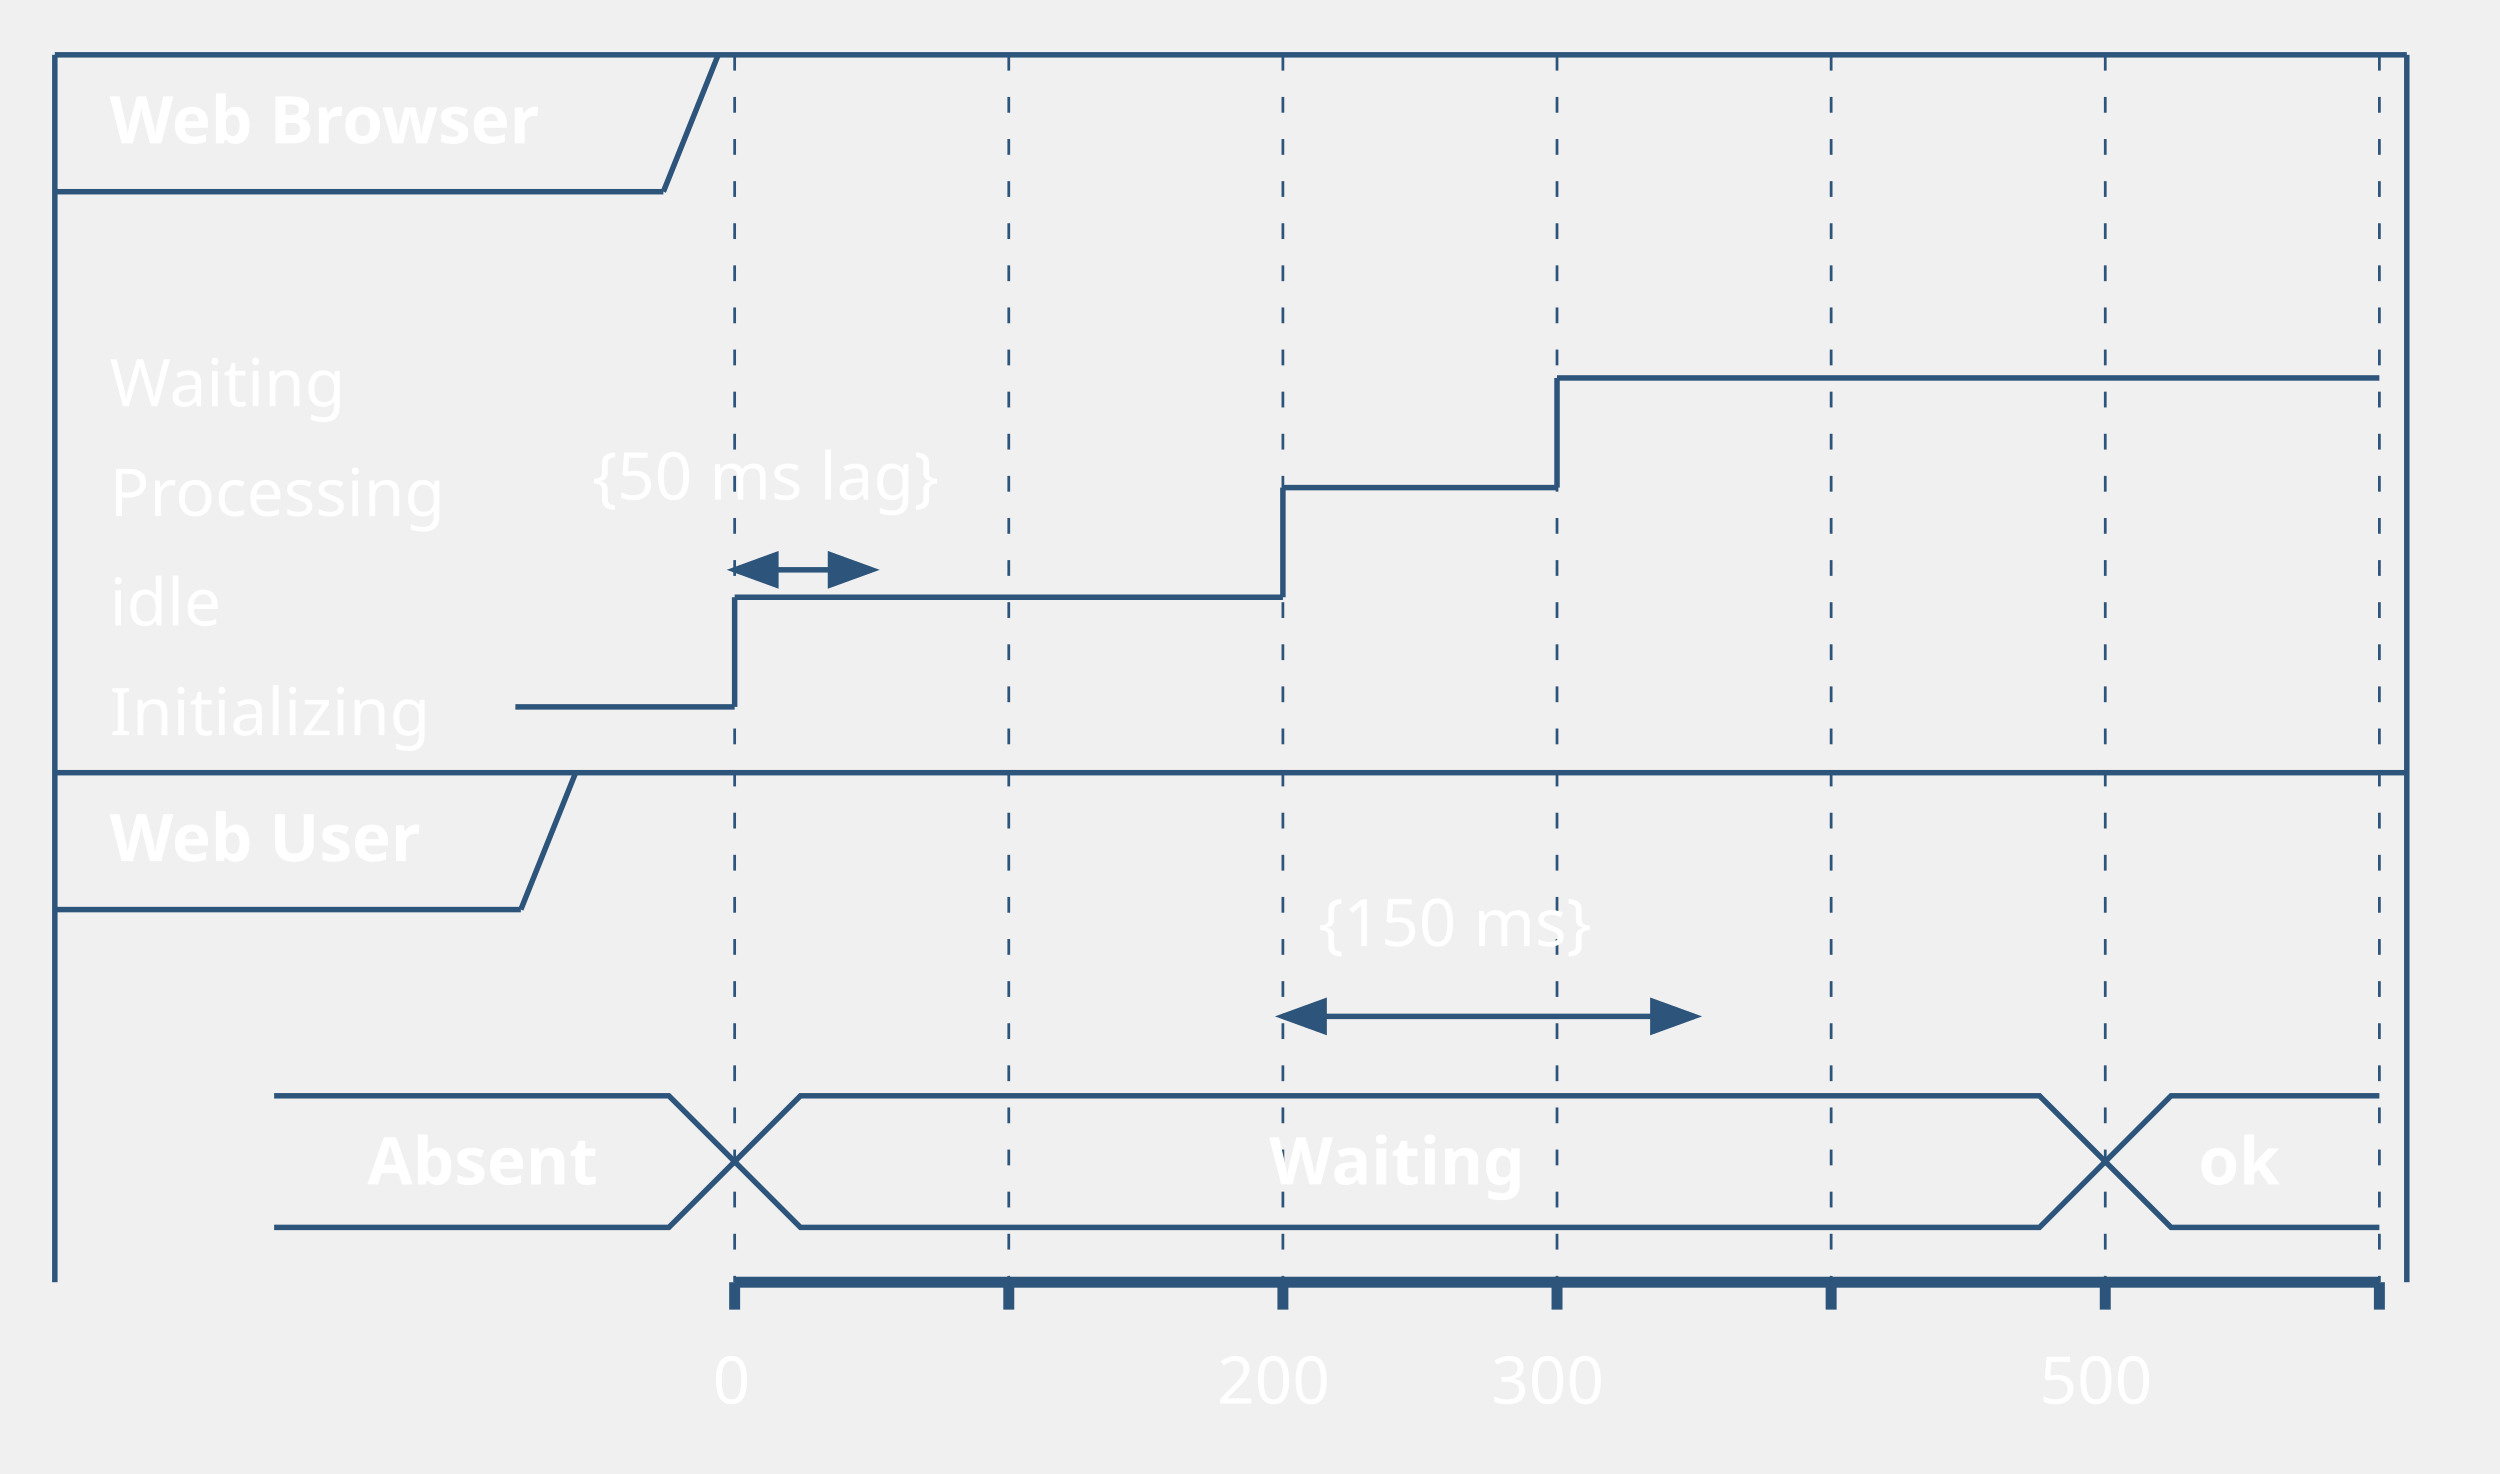
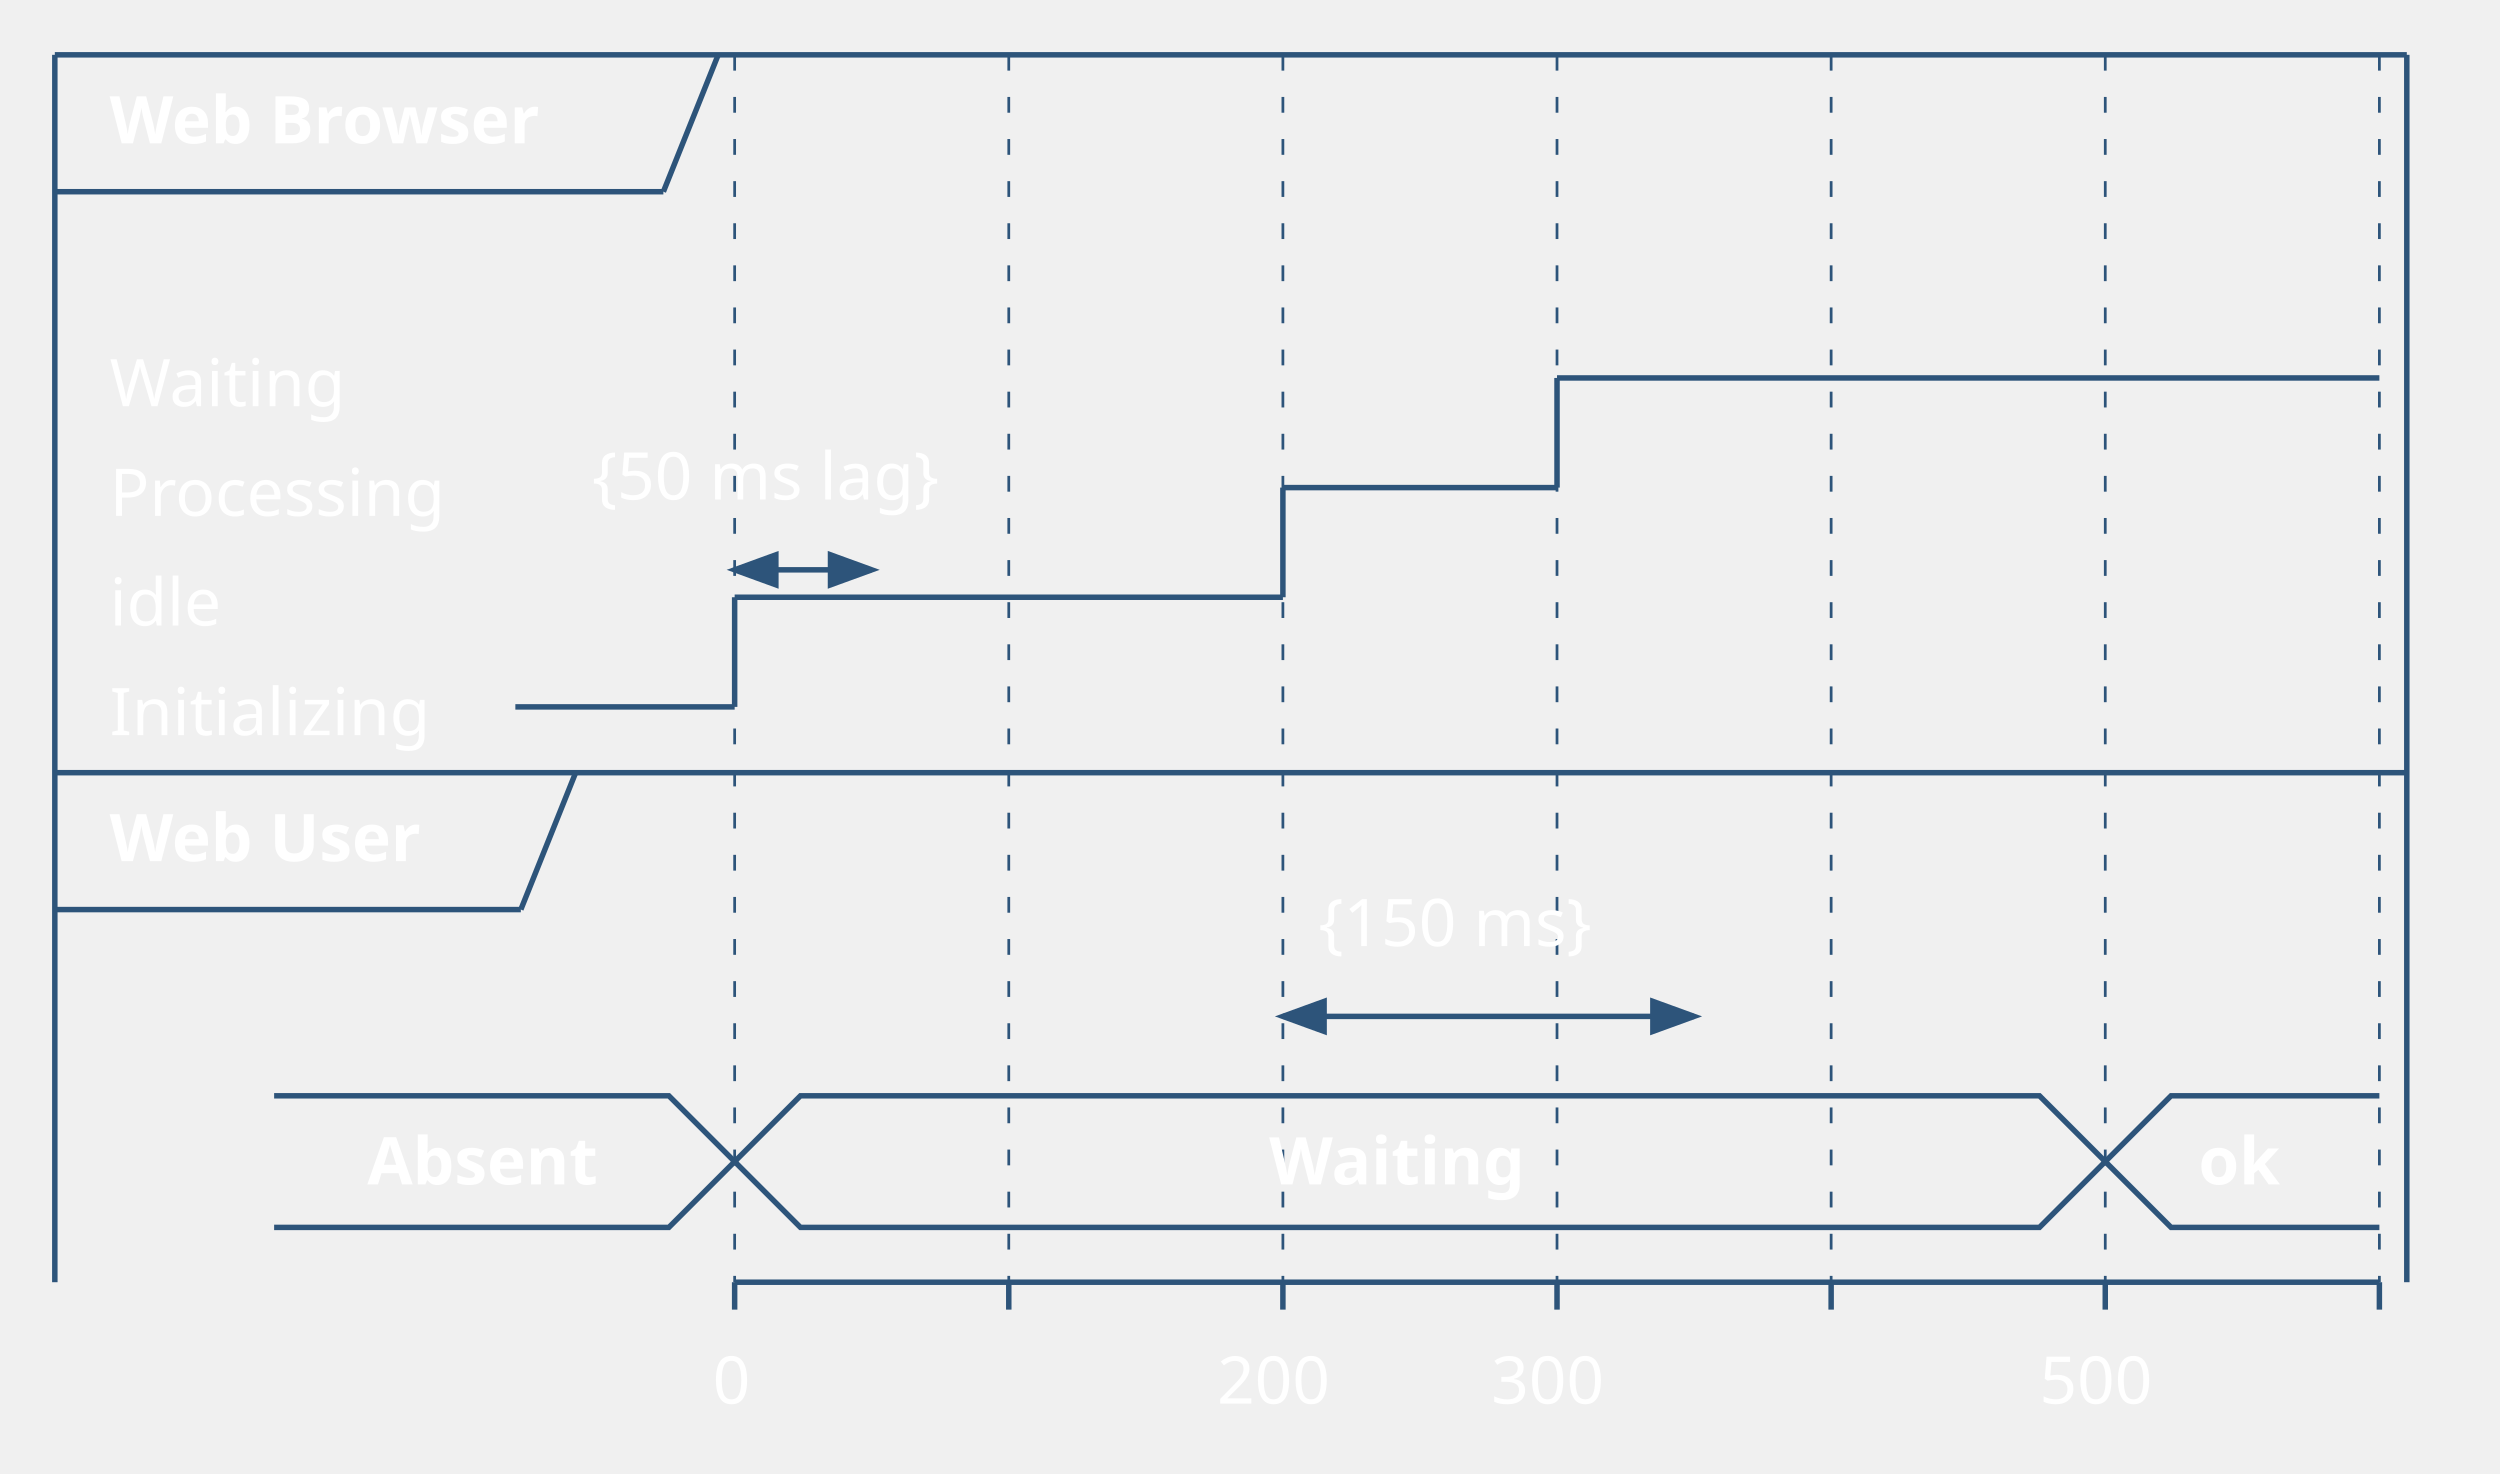
<svg xmlns="http://www.w3.org/2000/svg" contentStyleType="text/css" height="280.208px" preserveAspectRatio="none" style="width:475px;height:280px;background:#00000000;" version="1.1" viewBox="0 0 475 280" width="475px" zoomAndPan="magnify">
  <defs />
  <g>
    <line style="stroke:#2D547A;stroke-width:1.042;" x1="10.417" x2="10.417" y1="10.417" y2="243.62" />
    <line style="stroke:#2D547A;stroke-width:1.042;" x1="457.292" x2="457.292" y1="10.417" y2="243.62" />
    <line style="stroke:#2D547A;stroke-width:0.521;stroke-dasharray:3.0,5.0;" x1="139.583" x2="139.583" y1="10.417" y2="243.62" />
    <line style="stroke:#2D547A;stroke-width:0.521;stroke-dasharray:3.0,5.0;" x1="191.667" x2="191.667" y1="10.417" y2="243.62" />
    <line style="stroke:#2D547A;stroke-width:0.521;stroke-dasharray:3.0,5.0;" x1="243.75" x2="243.75" y1="10.417" y2="243.62" />
    <line style="stroke:#2D547A;stroke-width:0.521;stroke-dasharray:3.0,5.0;" x1="295.833" x2="295.833" y1="10.417" y2="243.62" />
    <line style="stroke:#2D547A;stroke-width:0.521;stroke-dasharray:3.0,5.0;" x1="347.917" x2="347.917" y1="10.417" y2="243.62" />
    <line style="stroke:#2D547A;stroke-width:0.521;stroke-dasharray:3.0,5.0;" x1="400" x2="400" y1="10.417" y2="243.62" />
    <line style="stroke:#2D547A;stroke-width:0.521;stroke-dasharray:3.0,5.0;" x1="452.083" x2="452.083" y1="10.417" y2="243.62" />
    <line style="stroke:#2D547A;stroke-width:1.042;" x1="10.417" x2="457.292" y1="10.417" y2="10.417" />
    <text fill="#FFFFFF" font-family="&quot;Verdana&quot;" font-size="12.5" font-weight="bold" lengthAdjust="spacing" textLength="98.958" x="20.833" y="27.228">Web Browser</text>
    <line style="stroke:#2D547A;stroke-width:1.042;" x1="10.417" x2="126.042" y1="36.426" y2="36.426" />
    <line style="stroke:#2D547A;stroke-width:1.042;" x1="126.042" x2="136.458" y1="36.426" y2="10.417" />
    <text fill="#FFFFFF" font-family="&quot;Verdana&quot;" font-size="12.5" lengthAdjust="spacing" textLength="62.5" x="20.833" y="139.679">Initializing</text>
    <text fill="#FFFFFF" font-family="&quot;Verdana&quot;" font-size="12.5" lengthAdjust="spacing" textLength="22.917" x="20.833" y="118.846">idle</text>
    <text fill="#FFFFFF" font-family="&quot;Verdana&quot;" font-size="12.5" lengthAdjust="spacing" textLength="71.875" x="20.833" y="98.012">Processing</text>
    <text fill="#FFFFFF" font-family="&quot;Verdana&quot;" font-size="12.5" lengthAdjust="spacing" textLength="47.917" x="20.833" y="77.179">Waiting</text>
    <line style="stroke:#2D547A;stroke-width:1.042;" x1="97.917" x2="139.583" y1="134.31" y2="134.31" />
    <line style="stroke:#2D547A;stroke-width:1.042;" x1="139.583" x2="243.75" y1="113.477" y2="113.477" />
    <line style="stroke:#2D547A;stroke-width:1.042;" x1="243.75" x2="295.833" y1="92.643" y2="92.643" />
    <line style="stroke:#2D547A;stroke-width:1.042;" x1="295.833" x2="452.083" y1="71.81" y2="71.81" />
    <line style="stroke:#2D547A;stroke-width:1.042;" x1="139.583" x2="139.583" y1="113.477" y2="134.31" />
    <line style="stroke:#2D547A;stroke-width:1.042;" x1="243.75" x2="243.75" y1="92.643" y2="113.477" />
    <line style="stroke:#2D547A;stroke-width:1.042;" x1="295.833" x2="295.833" y1="71.81" y2="92.643" />
    <line style="stroke:#2D547A;stroke-width:1.042;" x1="139.583" x2="165.625" y1="108.268" y2="108.268" />
    <polygon fill="#2D547A" points="147.414,105.418,147.414,111.118,139.583,108.268" style="stroke:#2D547A;stroke-width:1.042;" />
    <polygon fill="#2D547A" points="157.794,111.118,157.794,105.418,165.625,108.268" style="stroke:#2D547A;stroke-width:1.042;" />
    <text fill="#FFFFFF" font-family="&quot;Verdana&quot;" font-size="12.5" lengthAdjust="spacing" textLength="80.208" x="112.5" y="94.904">{50 ms lag}</text>
    <line style="stroke:#2D547A;stroke-width:1.042;" x1="10.417" x2="457.292" y1="146.81" y2="146.81" />
    <text fill="#FFFFFF" font-family="&quot;Verdana&quot;" font-size="12.5" font-weight="bold" lengthAdjust="spacing" textLength="71.875" x="20.833" y="163.621">Web User</text>
    <line style="stroke:#2D547A;stroke-width:1.042;" x1="10.417" x2="98.958" y1="172.819" y2="172.819" />
    <line style="stroke:#2D547A;stroke-width:1.042;" x1="98.958" x2="109.375" y1="172.819" y2="146.81" />
    <polygon points="52.083,208.203,127.083,208.203,139.583,220.703,127.083,233.203,52.083,233.203" style="stroke:#00000000;stroke-width:1.042;fill:none;" />
    <path d="M52.083,208.203 L127.083,208.203 L139.583,220.703 L127.083,233.203 L52.083,233.203 " style="stroke:#2D547A;stroke-width:1.042;fill:none;" />
    <text fill="#FFFFFF" font-family="&quot;Verdana&quot;" font-size="12.5" font-weight="bold" lengthAdjust="spacing" textLength="52.083" x="69.792" y="225.03">Absent</text>
    <polygon points="152.083,208.203,387.5,208.203,400,220.703,387.5,233.203,152.083,233.203,139.583,220.703" style="stroke:#2D547A;stroke-width:1.042;fill:none;" />
    <polygon points="412.5,208.203,452.083,208.203,452.083,233.203,412.5,233.203,400,220.703" style="stroke:#00000000;stroke-width:1.042;fill:none;" />
    <path d="M452.083,208.203 L412.5,208.203 L400,220.703 L412.5,233.203 L452.083,233.203 " style="stroke:#2D547A;stroke-width:1.042;fill:none;" />
    <text fill="#FFFFFF" font-family="&quot;Verdana&quot;" font-size="12.5" font-weight="bold" lengthAdjust="spacing" textLength="57.292" x="241.146" y="225.03">Waiting</text>
    <text fill="#FFFFFF" font-family="&quot;Verdana&quot;" font-size="12.5" font-weight="bold" lengthAdjust="spacing" textLength="17.708" x="417.708" y="225.03">ok</text>
    <line style="stroke:#2D547A;stroke-width:1.042;" x1="243.75" x2="321.875" y1="193.115" y2="193.115" />
    <polygon fill="#2D547A" points="251.581,190.265,251.581,195.965,243.75,193.115" style="stroke:#2D547A;stroke-width:1.042;" />
    <polygon fill="#2D547A" points="314.044,195.965,314.044,190.265,321.875,193.115" style="stroke:#2D547A;stroke-width:1.042;" />
    <text fill="#FFFFFF" font-family="&quot;Verdana&quot;" font-size="12.5" lengthAdjust="spacing" textLength="64.583" x="250.521" y="179.751">{150 ms}</text>
-     <line style="stroke:#2D547A;stroke-width:2.083;" x1="139.583" x2="139.583" y1="243.62" y2="248.828" />
-     <line style="stroke:#2D547A;stroke-width:2.083;" x1="191.667" x2="191.667" y1="243.62" y2="248.828" />
-     <line style="stroke:#2D547A;stroke-width:2.083;" x1="243.75" x2="243.75" y1="243.62" y2="248.828" />
-     <line style="stroke:#2D547A;stroke-width:2.083;" x1="295.833" x2="295.833" y1="243.62" y2="248.828" />
-     <line style="stroke:#2D547A;stroke-width:2.083;" x1="347.917" x2="347.917" y1="243.62" y2="248.828" />
-     <line style="stroke:#2D547A;stroke-width:2.083;" x1="400" x2="400" y1="243.62" y2="248.828" />
-     <line style="stroke:#2D547A;stroke-width:2.083;" x1="452.083" x2="452.083" y1="243.62" y2="248.828" />
-     <line style="stroke:#2D547A;stroke-width:2.083;" x1="139.583" x2="452.083" y1="243.62" y2="243.62" />
+     <line style="stroke:#2D547A;stroke-width:1.042;" x1="139.583" x2="139.583" y1="243.62" y2="248.828" />
+     <line style="stroke:#2D547A;stroke-width:1.042;" x1="191.667" x2="191.667" y1="243.62" y2="248.828" />
+     <line style="stroke:#2D547A;stroke-width:1.042;" x1="243.75" x2="243.75" y1="243.62" y2="248.828" />
+     <line style="stroke:#2D547A;stroke-width:1.042;" x1="295.833" x2="295.833" y1="243.62" y2="248.828" />
+     <line style="stroke:#2D547A;stroke-width:1.042;" x1="347.917" x2="347.917" y1="243.62" y2="248.828" />
+     <line style="stroke:#2D547A;stroke-width:1.042;" x1="400" x2="400" y1="243.62" y2="248.828" />
+     <line style="stroke:#2D547A;stroke-width:1.042;" x1="452.083" x2="452.083" y1="243.62" y2="248.828" />
+     <line style="stroke:#2D547A;stroke-width:1.042;" x1="139.583" x2="452.083" y1="243.62" y2="243.62" />
    <text fill="#FFFFFF" font-family="&quot;Verdana&quot;" font-size="12.5" lengthAdjust="spacing" textLength="8.333" x="135.417" y="266.681">0</text>
    <text fill="#FFFFFF" font-family="&quot;Verdana&quot;" font-size="12.5" lengthAdjust="spacing" textLength="25" x="231.25" y="266.681">200</text>
    <text fill="#FFFFFF" font-family="&quot;Verdana&quot;" font-size="12.5" lengthAdjust="spacing" textLength="25" x="283.333" y="266.681">300</text>
    <text fill="#FFFFFF" font-family="&quot;Verdana&quot;" font-size="12.5" lengthAdjust="spacing" textLength="25" x="387.5" y="266.681">500</text>
  </g>
</svg>
